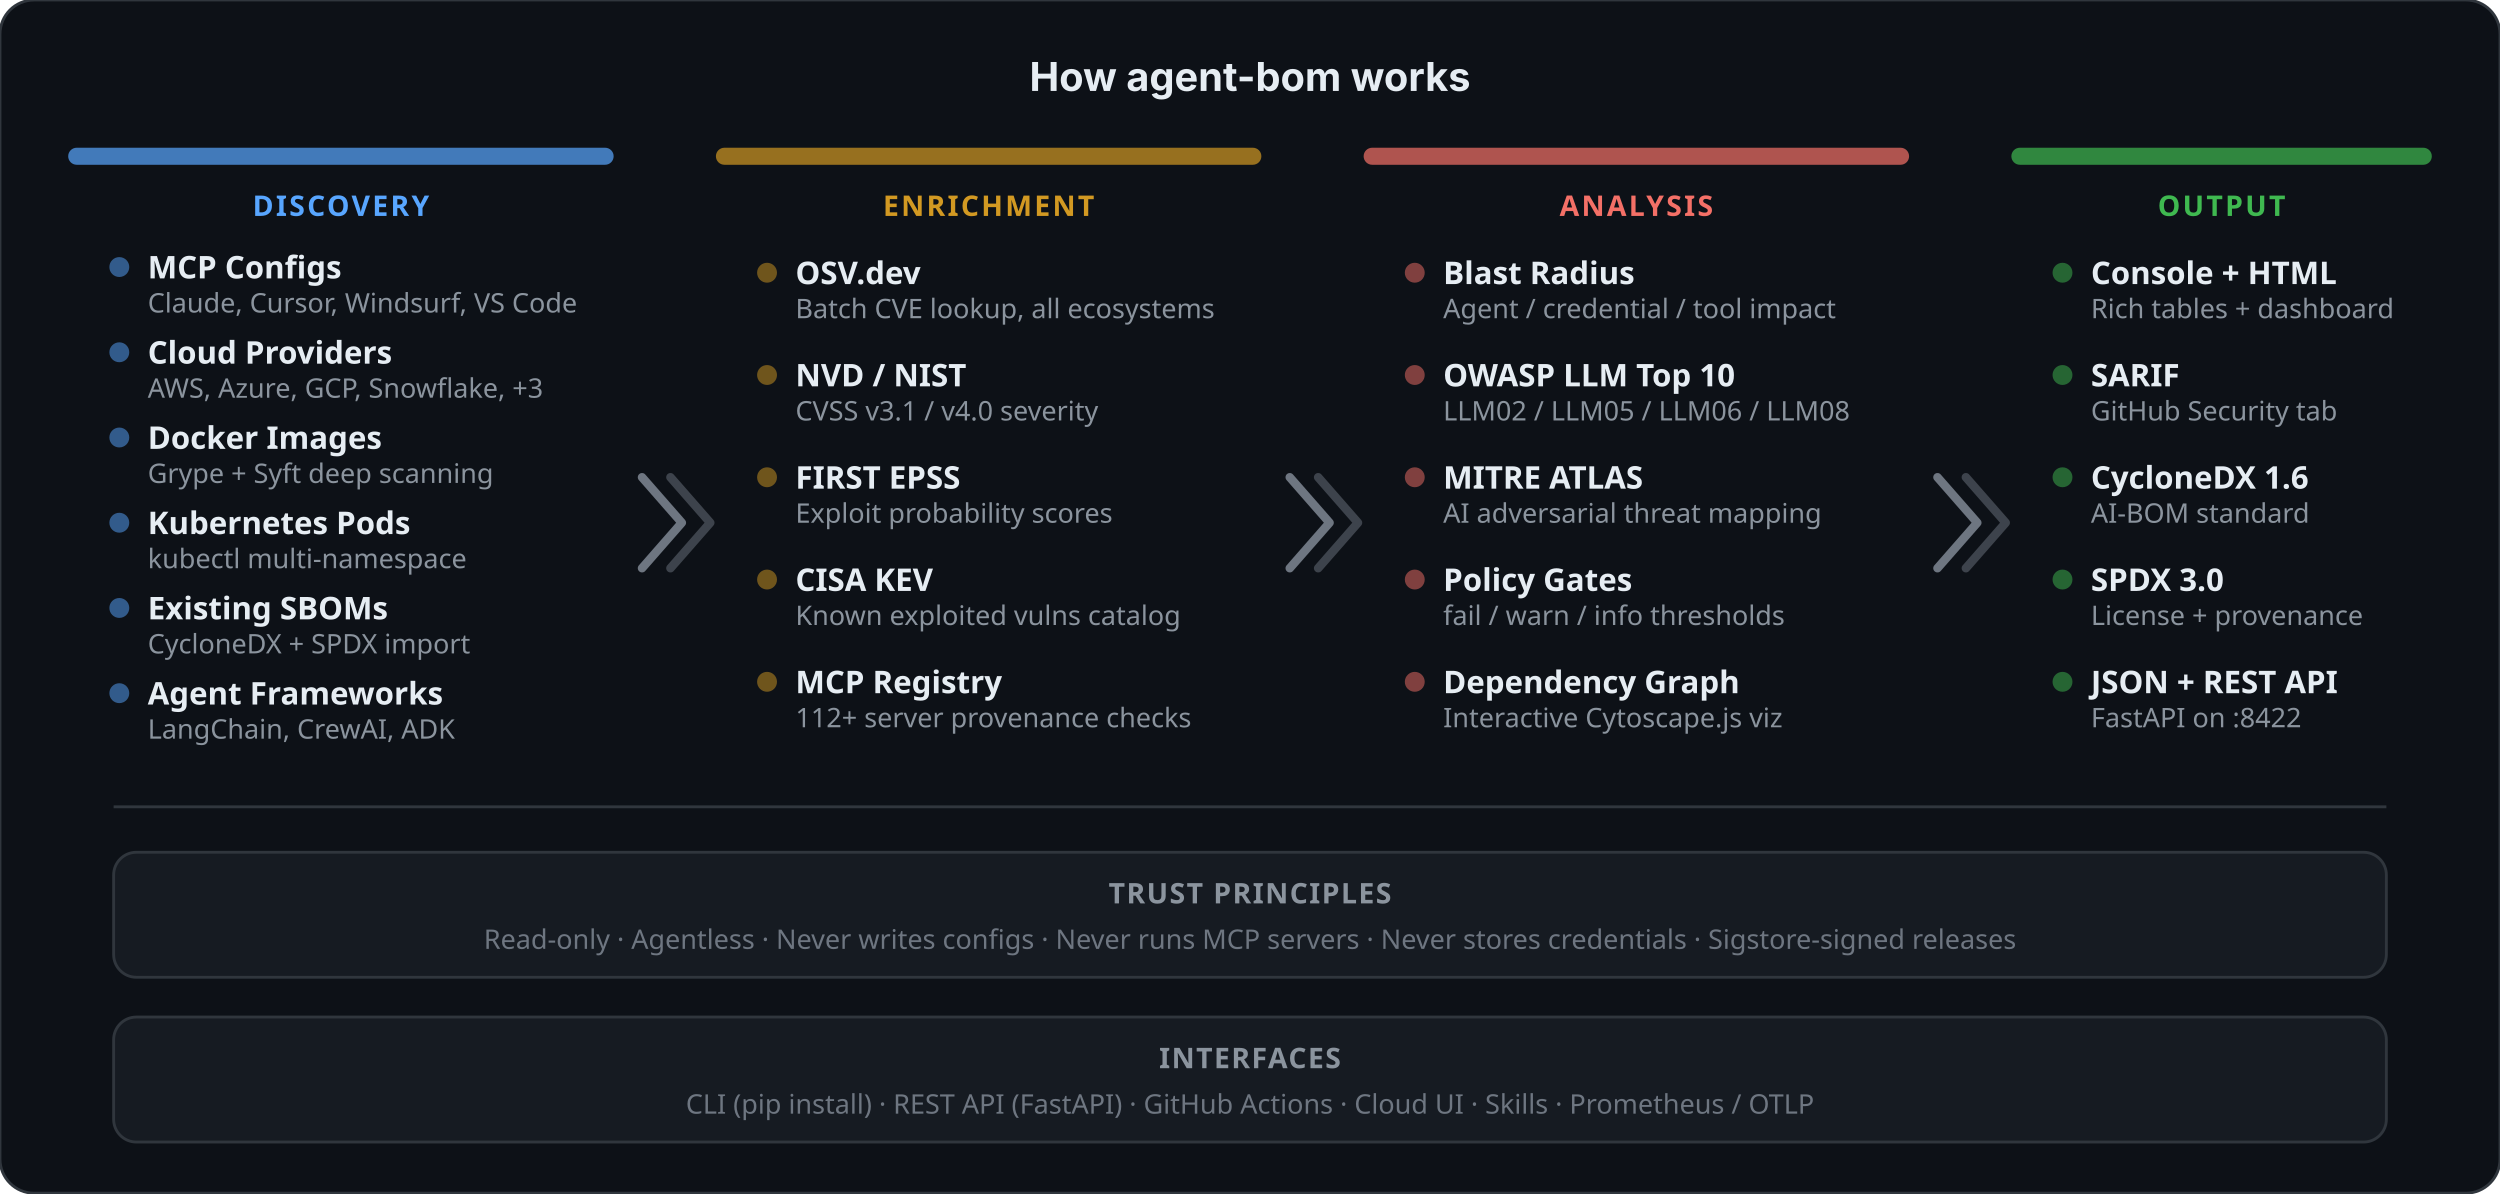
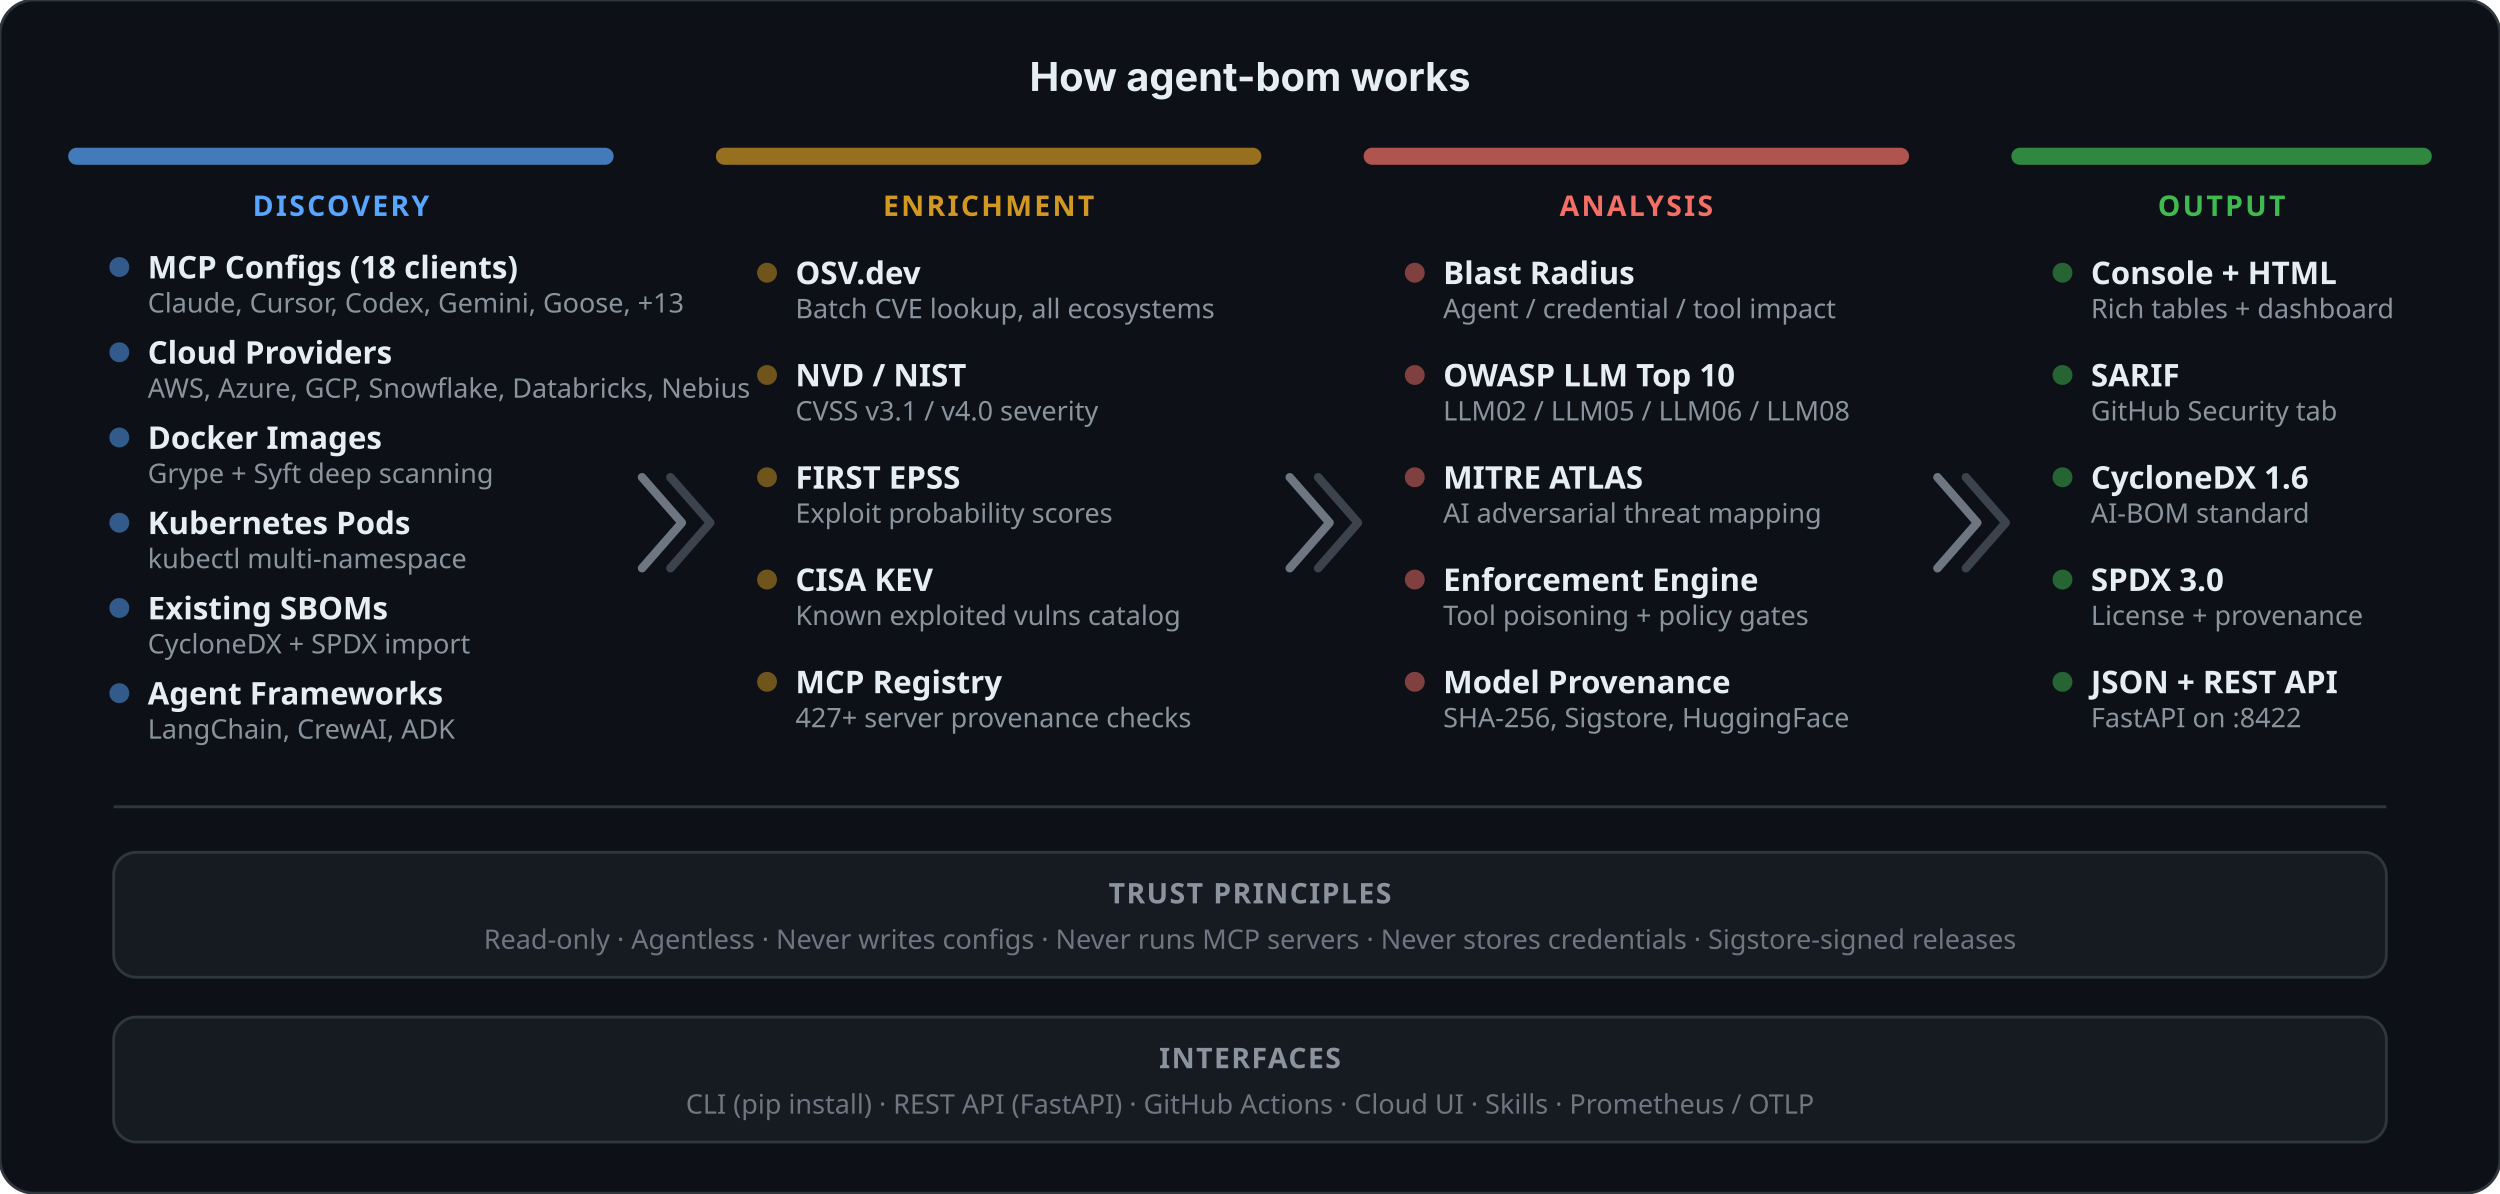
<svg xmlns="http://www.w3.org/2000/svg" viewBox="0 0 880 420" fill="none">
  <style>
    .title { font: 700 14px system-ui, -apple-system, sans-serif; fill: #e6edf3; }
    .phase { font: 700 10px system-ui, sans-serif; letter-spacing: 0.08em; }
    .item-label { font: 600 11px system-ui, sans-serif; fill: #e6edf3; }
    .item-sub { font: 400 9.5px system-ui, sans-serif; fill: #8b949e; }
    .footer { font: 500 9.5px system-ui, sans-serif; fill: #6e7681; }
  </style>
  <defs>
    <marker id="arr" viewBox="0 0 10 10" refX="9" refY="5" markerWidth="8" markerHeight="8" orient="auto">
      <path d="M1 1L9 5L1 9" stroke="#6e7681" stroke-width="2" fill="none" stroke-linecap="round" stroke-linejoin="round" />
    </marker>
  </defs>
  <rect width="880" height="420" rx="12" fill="#0d1117" stroke="#30363d" stroke-width="1" />
  <text x="440" y="32" text-anchor="middle" class="title">How agent-bom works</text>
  <rect x="24" y="52" width="192" height="6" rx="3" fill="#58a6ff" opacity="0.7" />
  <text x="120" y="76" text-anchor="middle" class="phase" fill="#58a6ff">DISCOVERY</text>
  <g transform="translate(36, 88)">
    <circle cx="6" cy="6" r="3.5" fill="#58a6ff" opacity="0.5" />
-     <text x="16" y="10" class="item-label">MCP Configs</text>
-     <text x="16" y="22" class="item-sub">Claude, Cursor, Windsurf, VS Code</text>
+     <text x="16" y="10" class="item-label">MCP Configs (18 clients)</text>
+     <text x="16" y="22" class="item-sub">Claude, Cursor, Codex, Gemini, Goose, +13</text>
  </g>
  <g transform="translate(36, 118)">
    <circle cx="6" cy="6" r="3.5" fill="#58a6ff" opacity="0.5" />
    <text x="16" y="10" class="item-label">Cloud Providers</text>
-     <text x="16" y="22" class="item-sub">AWS, Azure, GCP, Snowflake, +3</text>
+     <text x="16" y="22" class="item-sub">AWS, Azure, GCP, Snowflake, Databricks, Nebius</text>
  </g>
  <g transform="translate(36, 148)">
    <circle cx="6" cy="6" r="3.5" fill="#58a6ff" opacity="0.5" />
    <text x="16" y="10" class="item-label">Docker Images</text>
    <text x="16" y="22" class="item-sub">Grype + Syft deep scanning</text>
  </g>
  <g transform="translate(36, 178)">
    <circle cx="6" cy="6" r="3.5" fill="#58a6ff" opacity="0.5" />
    <text x="16" y="10" class="item-label">Kubernetes Pods</text>
    <text x="16" y="22" class="item-sub">kubectl multi-namespace</text>
  </g>
  <g transform="translate(36, 208)">
    <circle cx="6" cy="6" r="3.5" fill="#58a6ff" opacity="0.5" />
    <text x="16" y="10" class="item-label">Existing SBOMs</text>
    <text x="16" y="22" class="item-sub">CycloneDX + SPDX import</text>
  </g>
  <g transform="translate(36, 238)">
    <circle cx="6" cy="6" r="3.5" fill="#58a6ff" opacity="0.5" />
    <text x="16" y="10" class="item-label">Agent Frameworks</text>
    <text x="16" y="22" class="item-sub">LangChain, CrewAI, ADK</text>
  </g>
  <g transform="translate(226, 168)">
    <path d="M0 0L14 16L0 32" stroke="#6e7681" stroke-width="3" fill="none" stroke-linecap="round" stroke-linejoin="round" />
    <path d="M10 0L24 16L10 32" stroke="#6e7681" stroke-width="3" fill="none" stroke-linecap="round" stroke-linejoin="round" opacity="0.5" />
  </g>
  <rect x="252" y="52" width="192" height="6" rx="3" fill="#d29922" opacity="0.7" />
  <text x="348" y="76" text-anchor="middle" class="phase" fill="#d29922">ENRICHMENT</text>
  <g transform="translate(264, 90)">
    <circle cx="6" cy="6" r="3.5" fill="#d29922" opacity="0.5" />
    <text x="16" y="10" class="item-label">OSV.dev</text>
    <text x="16" y="22" class="item-sub">Batch CVE lookup, all ecosystems</text>
  </g>
  <g transform="translate(264, 126)">
    <circle cx="6" cy="6" r="3.5" fill="#d29922" opacity="0.5" />
    <text x="16" y="10" class="item-label">NVD / NIST</text>
    <text x="16" y="22" class="item-sub">CVSS v3.1 / v4.0 severity</text>
  </g>
  <g transform="translate(264, 162)">
    <circle cx="6" cy="6" r="3.5" fill="#d29922" opacity="0.5" />
    <text x="16" y="10" class="item-label">FIRST EPSS</text>
    <text x="16" y="22" class="item-sub">Exploit probability scores</text>
  </g>
  <g transform="translate(264, 198)">
    <circle cx="6" cy="6" r="3.5" fill="#d29922" opacity="0.5" />
    <text x="16" y="10" class="item-label">CISA KEV</text>
    <text x="16" y="22" class="item-sub">Known exploited vulns catalog</text>
  </g>
  <g transform="translate(264, 234)">
    <circle cx="6" cy="6" r="3.5" fill="#d29922" opacity="0.5" />
    <text x="16" y="10" class="item-label">MCP Registry</text>
-     <text x="16" y="22" class="item-sub">112+ server provenance checks</text>
+     <text x="16" y="22" class="item-sub">427+ server provenance checks</text>
  </g>
  <g transform="translate(454, 168)">
    <path d="M0 0L14 16L0 32" stroke="#6e7681" stroke-width="3" fill="none" stroke-linecap="round" stroke-linejoin="round" />
    <path d="M10 0L24 16L10 32" stroke="#6e7681" stroke-width="3" fill="none" stroke-linecap="round" stroke-linejoin="round" opacity="0.5" />
  </g>
  <rect x="480" y="52" width="192" height="6" rx="3" fill="#f47067" opacity="0.7" />
  <text x="576" y="76" text-anchor="middle" class="phase" fill="#f47067">ANALYSIS</text>
  <g transform="translate(492, 90)">
    <circle cx="6" cy="6" r="3.5" fill="#f47067" opacity="0.5" />
    <text x="16" y="10" class="item-label">Blast Radius</text>
    <text x="16" y="22" class="item-sub">Agent / credential / tool impact</text>
  </g>
  <g transform="translate(492, 126)">
    <circle cx="6" cy="6" r="3.5" fill="#f47067" opacity="0.5" />
    <text x="16" y="10" class="item-label">OWASP LLM Top 10</text>
    <text x="16" y="22" class="item-sub">LLM02 / LLM05 / LLM06 / LLM08</text>
  </g>
  <g transform="translate(492, 162)">
    <circle cx="6" cy="6" r="3.5" fill="#f47067" opacity="0.5" />
    <text x="16" y="10" class="item-label">MITRE ATLAS</text>
    <text x="16" y="22" class="item-sub">AI adversarial threat mapping</text>
  </g>
  <g transform="translate(492, 198)">
    <circle cx="6" cy="6" r="3.5" fill="#f47067" opacity="0.5" />
-     <text x="16" y="10" class="item-label">Policy Gates</text>
-     <text x="16" y="22" class="item-sub">fail / warn / info thresholds</text>
+     <text x="16" y="10" class="item-label">Enforcement Engine</text>
+     <text x="16" y="22" class="item-sub">Tool poisoning + policy gates</text>
  </g>
  <g transform="translate(492, 234)">
    <circle cx="6" cy="6" r="3.5" fill="#f47067" opacity="0.5" />
-     <text x="16" y="10" class="item-label">Dependency Graph</text>
-     <text x="16" y="22" class="item-sub">Interactive Cytoscape.js viz</text>
+     <text x="16" y="10" class="item-label">Model Provenance</text>
+     <text x="16" y="22" class="item-sub">SHA-256, Sigstore, HuggingFace</text>
  </g>
  <g transform="translate(682, 168)">
    <path d="M0 0L14 16L0 32" stroke="#6e7681" stroke-width="3" fill="none" stroke-linecap="round" stroke-linejoin="round" />
    <path d="M10 0L24 16L10 32" stroke="#6e7681" stroke-width="3" fill="none" stroke-linecap="round" stroke-linejoin="round" opacity="0.5" />
  </g>
  <rect x="708" y="52" width="148" height="6" rx="3" fill="#3fb950" opacity="0.7" />
  <text x="782" y="76" text-anchor="middle" class="phase" fill="#3fb950">OUTPUT</text>
  <g transform="translate(720, 90)">
    <circle cx="6" cy="6" r="3.5" fill="#3fb950" opacity="0.5" />
    <text x="16" y="10" class="item-label">Console + HTML</text>
    <text x="16" y="22" class="item-sub">Rich tables + dashboard</text>
  </g>
  <g transform="translate(720, 126)">
    <circle cx="6" cy="6" r="3.5" fill="#3fb950" opacity="0.5" />
    <text x="16" y="10" class="item-label">SARIF</text>
    <text x="16" y="22" class="item-sub">GitHub Security tab</text>
  </g>
  <g transform="translate(720, 162)">
    <circle cx="6" cy="6" r="3.5" fill="#3fb950" opacity="0.5" />
    <text x="16" y="10" class="item-label">CycloneDX 1.6</text>
    <text x="16" y="22" class="item-sub">AI-BOM standard</text>
  </g>
  <g transform="translate(720, 198)">
    <circle cx="6" cy="6" r="3.5" fill="#3fb950" opacity="0.5" />
    <text x="16" y="10" class="item-label">SPDX 3.0</text>
    <text x="16" y="22" class="item-sub">License + provenance</text>
  </g>
  <g transform="translate(720, 234)">
    <circle cx="6" cy="6" r="3.5" fill="#3fb950" opacity="0.5" />
    <text x="16" y="10" class="item-label">JSON + REST API</text>
    <text x="16" y="22" class="item-sub">FastAPI on :8422</text>
  </g>
  <line x1="40" y1="284" x2="840" y2="284" stroke="#30363d" stroke-width="1" />
  <g transform="translate(40, 300)">
    <rect width="800" height="44" rx="8" fill="#161b22" stroke="#30363d" stroke-width="1" />
    <text x="400" y="18" text-anchor="middle" font-family="system-ui, sans-serif" font-size="10" font-weight="700" fill="#8b949e" letter-spacing="0.05em">TRUST PRINCIPLES</text>
    <text x="400" y="34" text-anchor="middle" class="footer">Read-only  ·  Agentless  ·  Never writes configs  ·  Never runs MCP servers  ·  Never stores credentials  ·  Sigstore-signed releases</text>
  </g>
  <g transform="translate(40, 358)">
    <rect width="800" height="44" rx="8" fill="#161b22" stroke="#30363d" stroke-width="1" />
    <text x="400" y="18" text-anchor="middle" font-family="system-ui, sans-serif" font-size="10" font-weight="700" fill="#8b949e" letter-spacing="0.05em">INTERFACES</text>
    <text x="400" y="34" text-anchor="middle" class="footer">CLI (pip install)  ·  REST API (FastAPI)  ·  GitHub Actions  ·  Cloud UI  ·  Skills  ·  Prometheus / OTLP</text>
  </g>
</svg>
